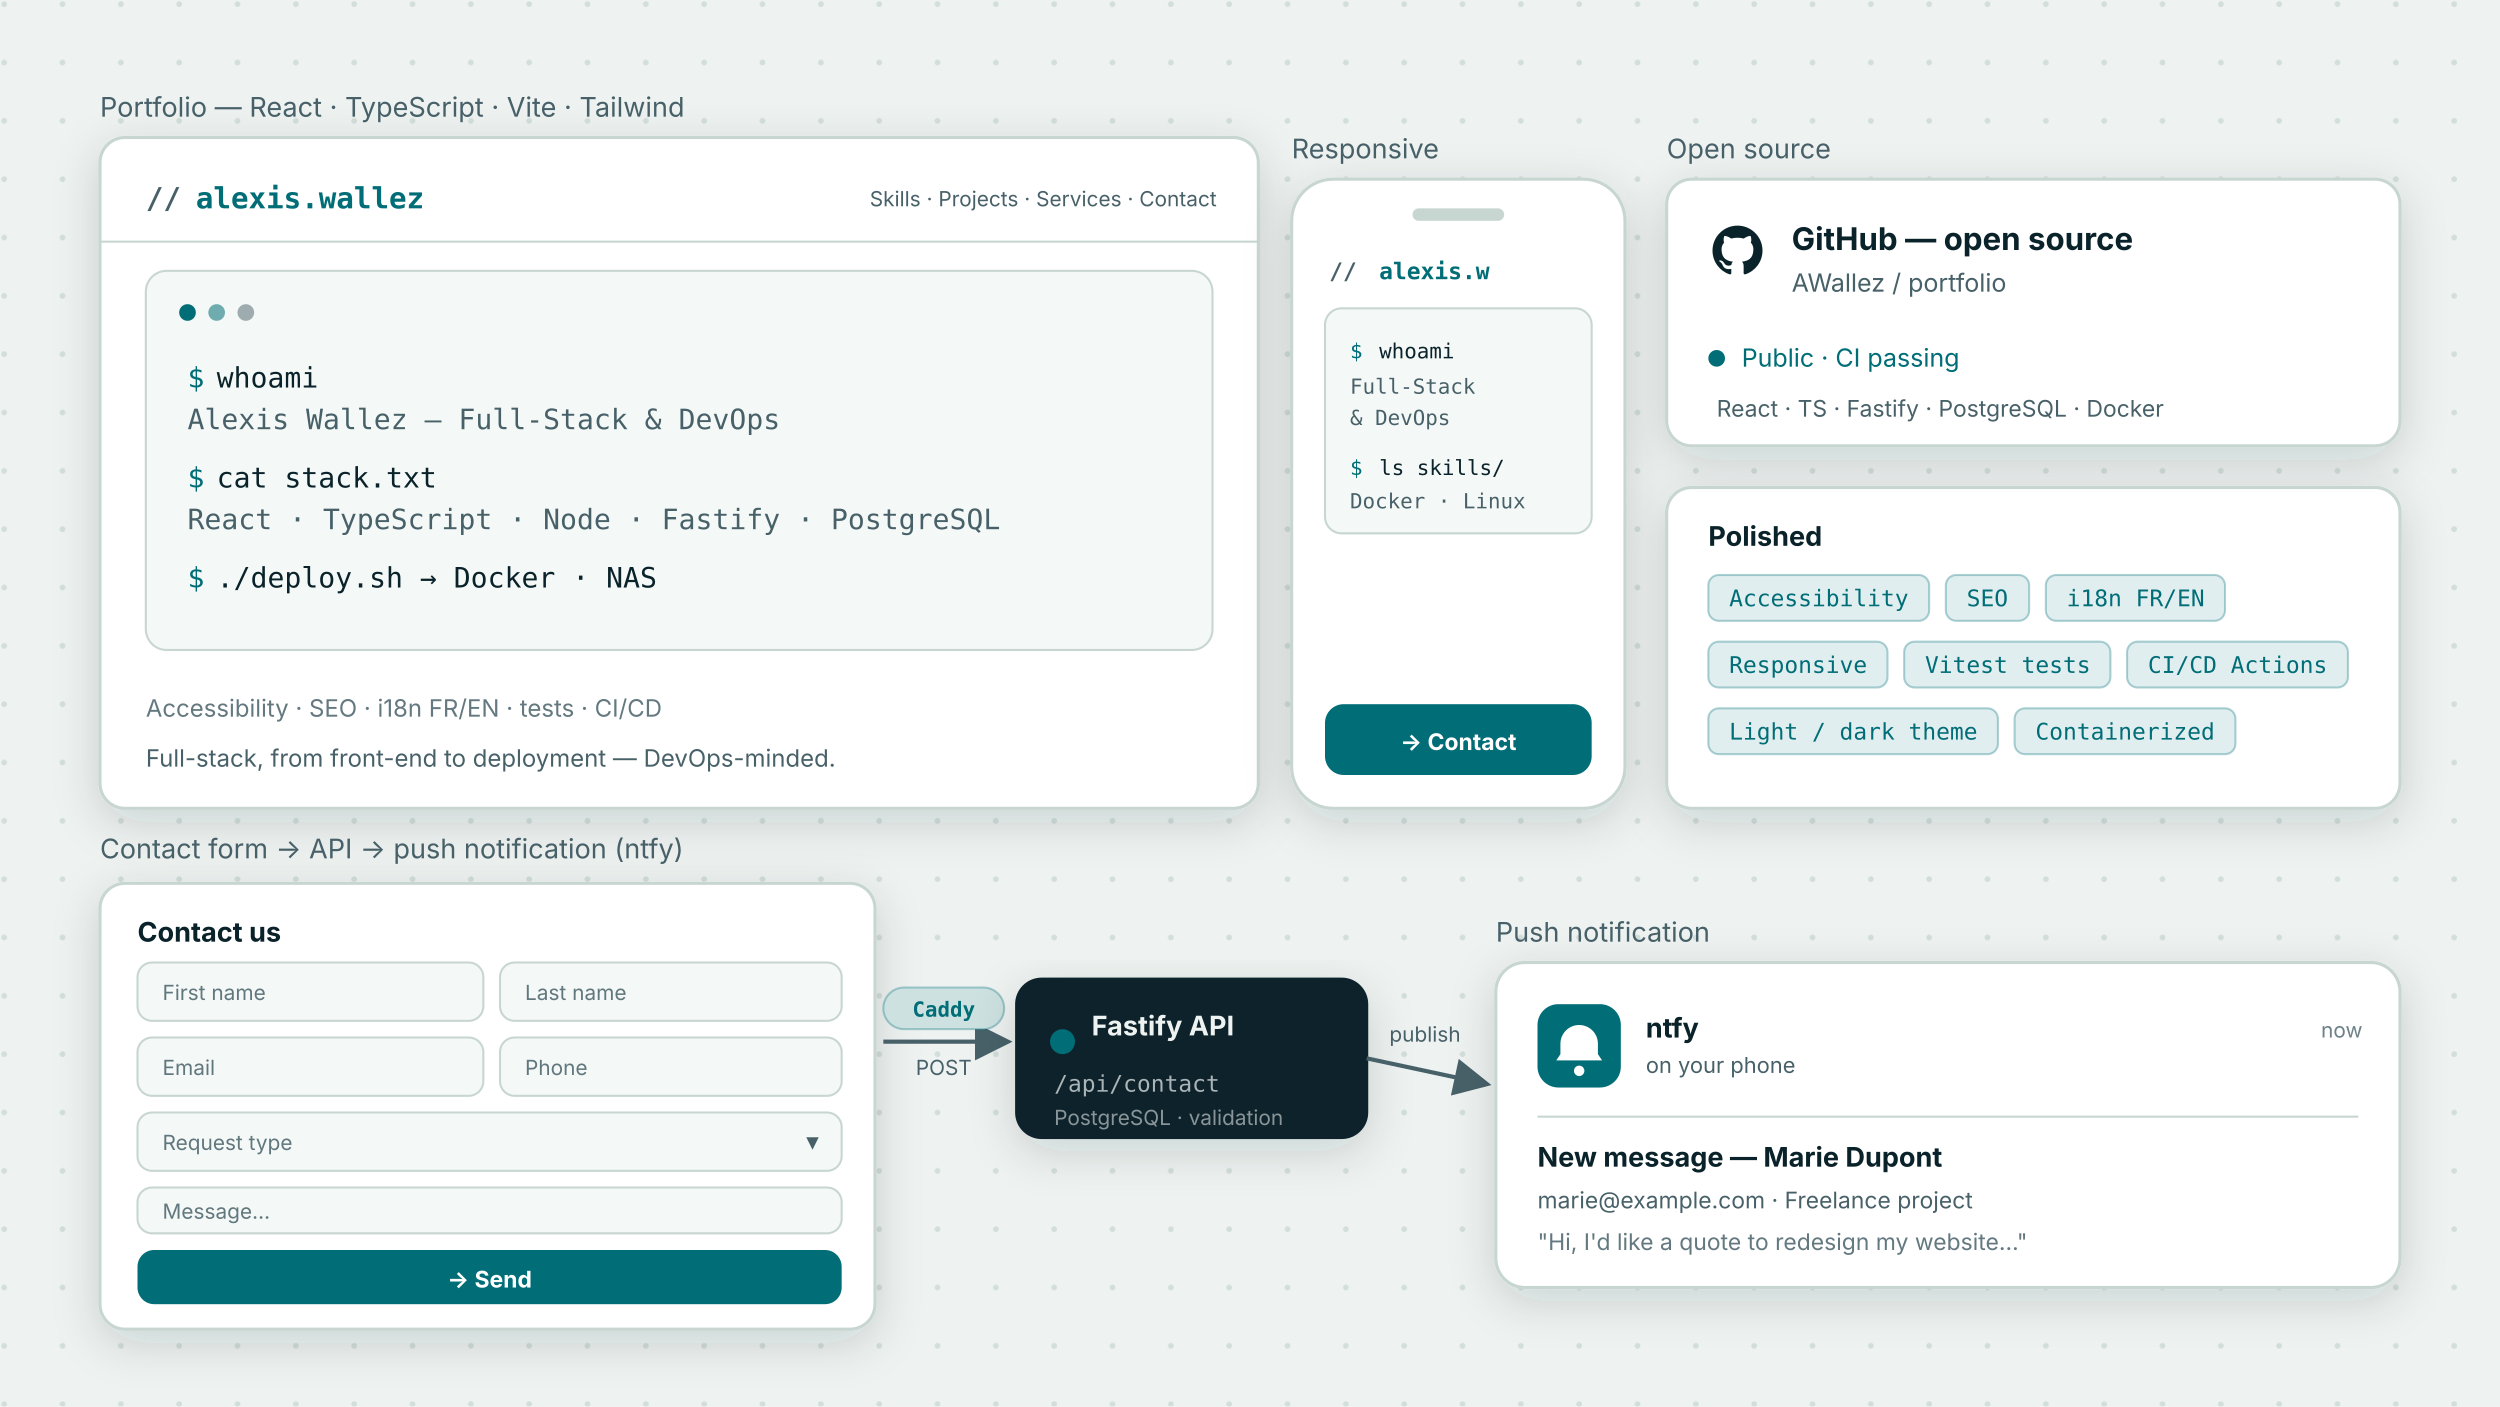
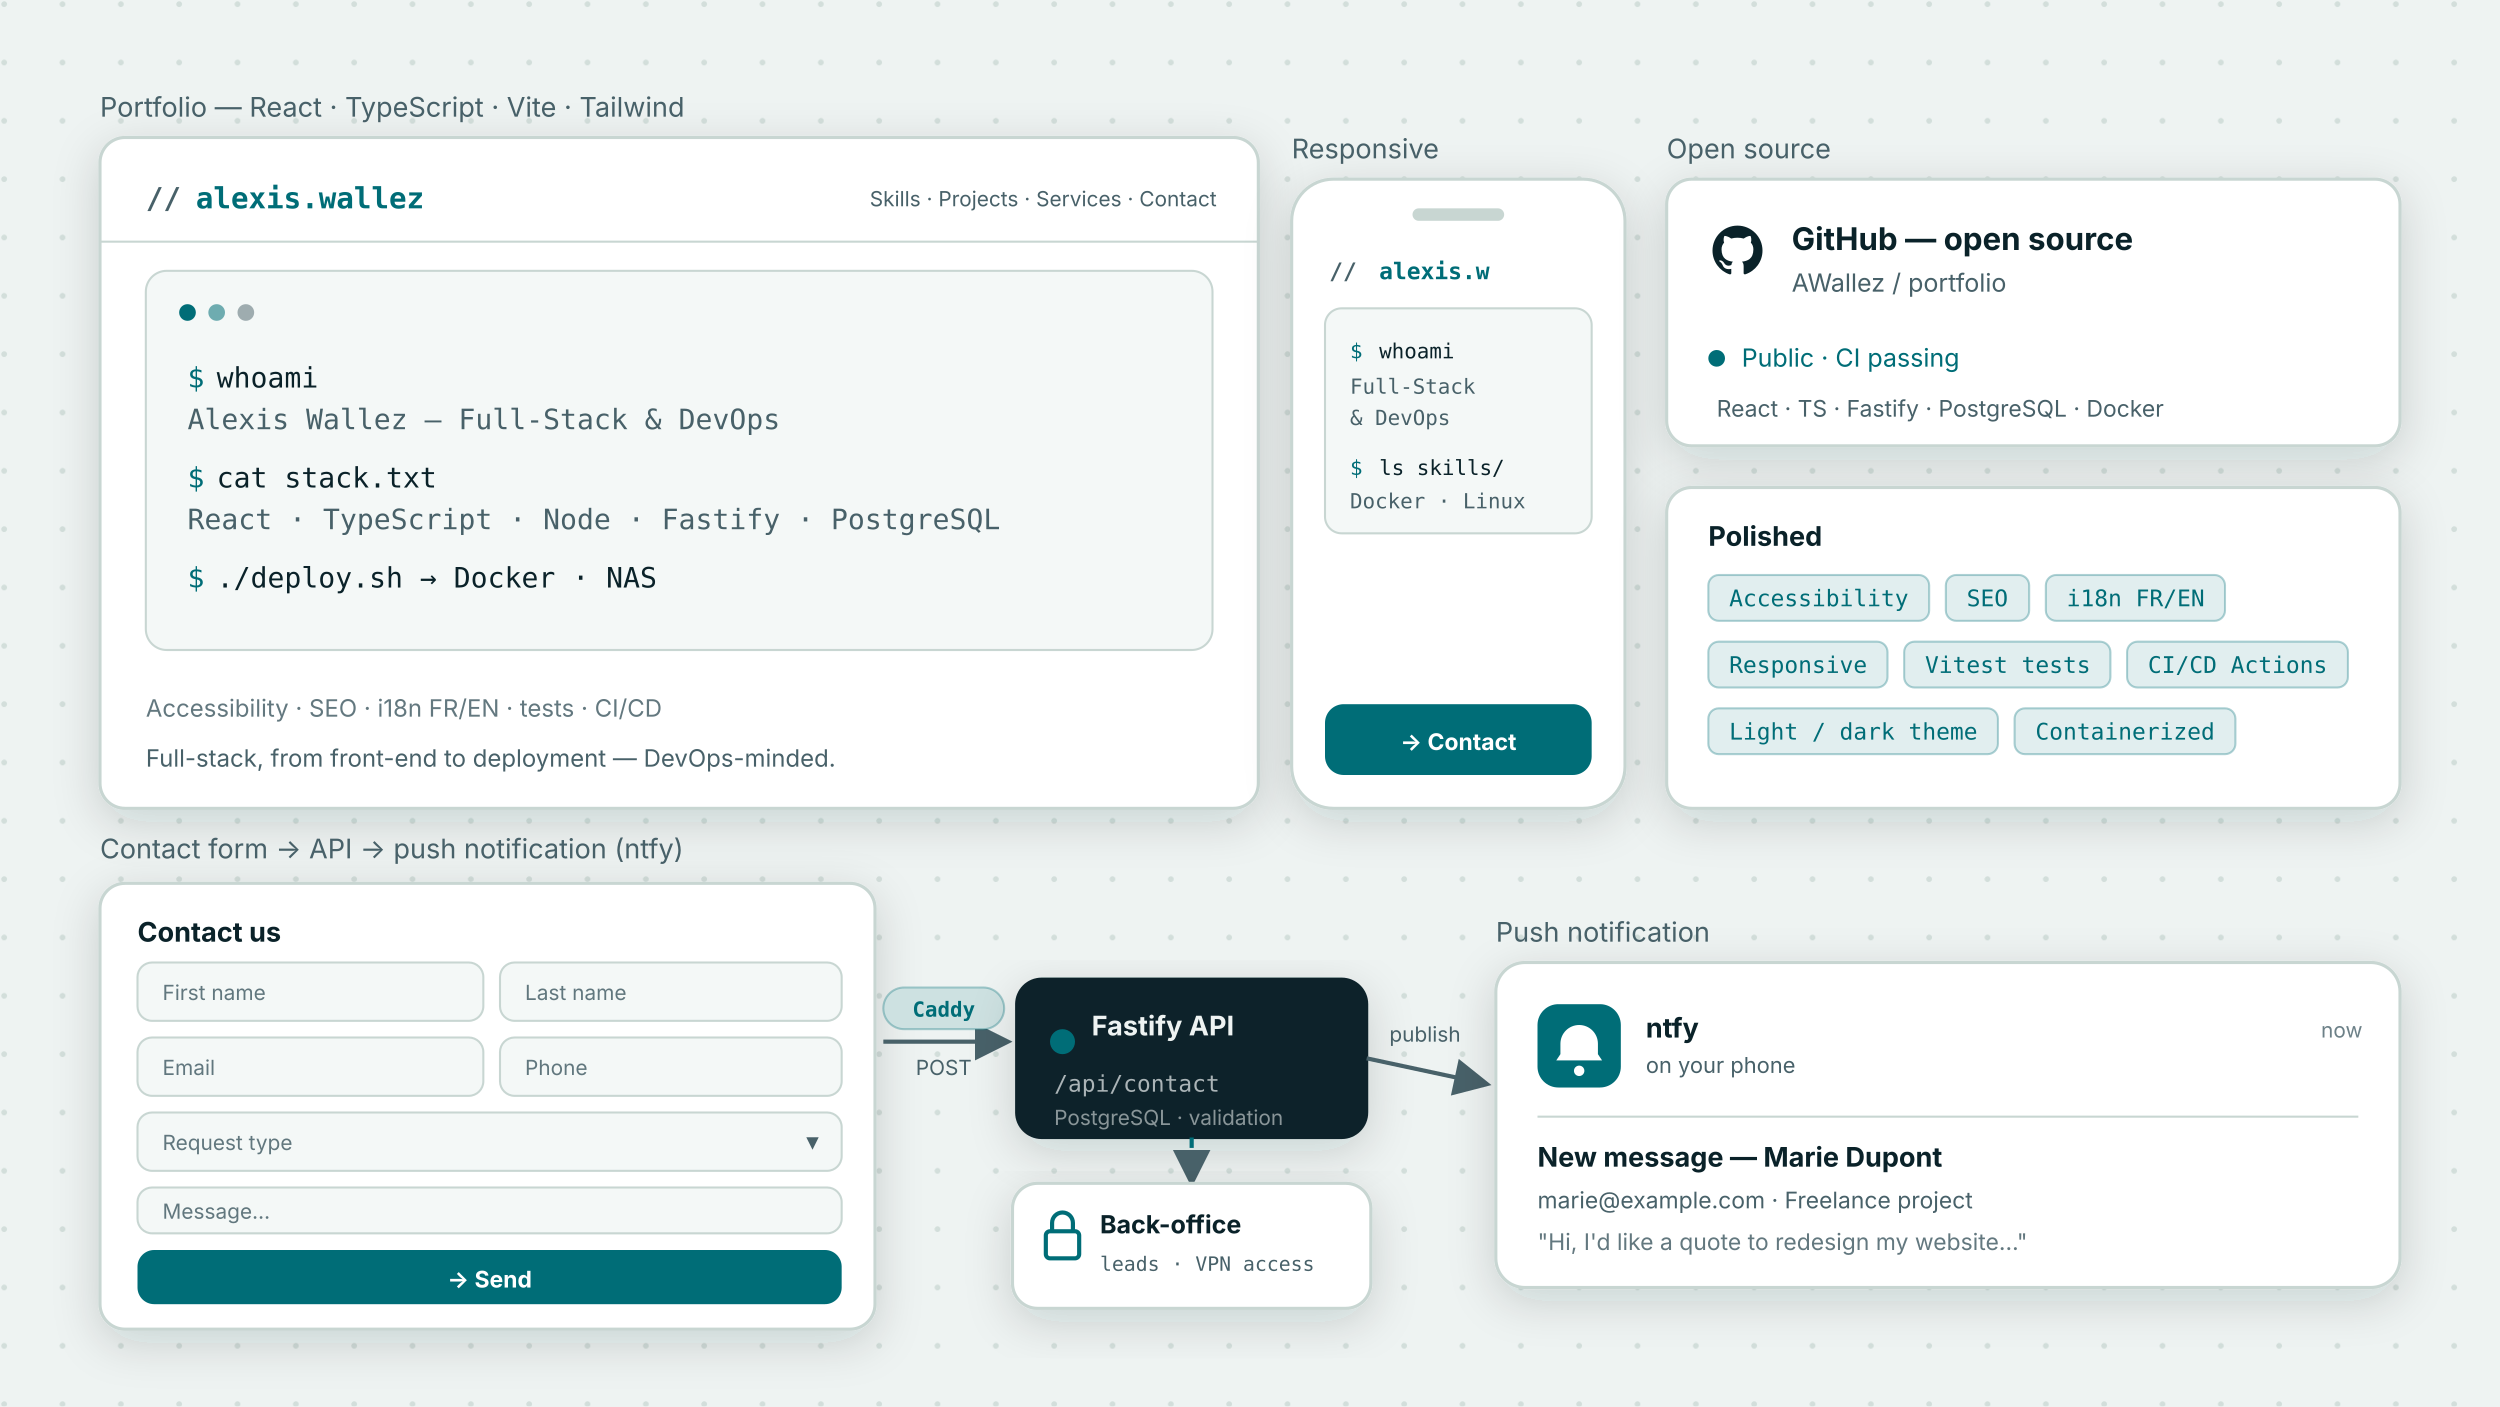
<svg xmlns="http://www.w3.org/2000/svg" width="1200" height="675" viewBox="0 0 1200 675" font-family="'Inter', system-ui, -apple-system, 'Segoe UI', Arial, sans-serif">
  <defs>
    <pattern id="portfolio-light-en-dots" width="28" height="28" patternUnits="userSpaceOnUse">
      <circle cx="2" cy="2" r="1.4" fill="#c8d6d2" fill-opacity="0.7" />
    </pattern>
    <filter id="portfolio-light-en-sh" x="-20%" y="-20%" width="140%" height="160%">
      <feDropShadow dx="0" dy="6" stdDeviation="11" flood-color="#0a2229" flood-opacity="0.16" />
    </filter>
    <marker id="portfolio-light-en-arrow" markerWidth="9" markerHeight="9" refX="7" refY="4.5" orient="auto">
      <path d="M0 0 L9 4.5 L0 9 z" fill="#486169" />
    </marker>
  </defs>
  <rect width="1200" height="675" fill="#eef3f2" />
  <rect width="1200" height="675" fill="url(#portfolio-light-en-dots)" />
  <text x="48" y="56" font-size="13" fill="#486169" font-weight="normal" font-family="'Inter', system-ui, -apple-system, 'Segoe UI', Arial, sans-serif">Portfolio — React · TypeScript · Vite · Tailwind</text>
  <g filter="url(#portfolio-light-en-sh)">
    <rect x="48" y="66" width="556" height="322" rx="12" fill="#ffffff" stroke="#c8d6d2" stroke-width="1.5" />
  </g>
  <text x="70" y="100" font-size="14" fill="#486169" font-weight="bold" font-family="'JetBrains Mono', ui-monospace, SFMono-Regular, Menlo, Consolas, monospace">// </text>
  <text x="94" y="100" font-size="14" fill="#006d77" font-weight="bold" font-family="'JetBrains Mono', ui-monospace, SFMono-Regular, Menlo, Consolas, monospace">alexis.wallez</text>
  <text x="584" y="99" font-size="10" fill="#486169" font-weight="normal" font-family="'Inter', system-ui, -apple-system, 'Segoe UI', Arial, sans-serif" text-anchor="end">Skills · Projects · Services · Contact</text>
  <line x1="48" y1="116" x2="604" y2="116" stroke="#c8d6d2" />
  <rect x="70" y="130" width="512" height="182" rx="10" fill="#f4f8f7" stroke="#c8d6d2" />
  <circle cx="90" cy="150" r="4" fill="#006d77" />
  <circle cx="104" cy="150" r="4" fill="#006d77" fill-opacity="0.55" />
  <circle cx="118" cy="150" r="4" fill="#486169" fill-opacity="0.5" />
  <text x="90" y="186" font-size="13.5" fill="#006d77" font-weight="normal" font-family="'JetBrains Mono', ui-monospace, SFMono-Regular, Menlo, Consolas, monospace">$ </text>
  <text x="104" y="186" font-size="13.5" fill="#0a2229" font-weight="normal" font-family="'JetBrains Mono', ui-monospace, SFMono-Regular, Menlo, Consolas, monospace">whoami</text>
  <text x="90" y="206" font-size="13.5" fill="#486169" font-weight="normal" font-family="'JetBrains Mono', ui-monospace, SFMono-Regular, Menlo, Consolas, monospace">Alexis Wallez — Full-Stack &amp; DevOps</text>
  <text x="90" y="234" font-size="13.5" fill="#006d77" font-weight="normal" font-family="'JetBrains Mono', ui-monospace, SFMono-Regular, Menlo, Consolas, monospace">$ </text>
  <text x="104" y="234" font-size="13.5" fill="#0a2229" font-weight="normal" font-family="'JetBrains Mono', ui-monospace, SFMono-Regular, Menlo, Consolas, monospace">cat stack.txt</text>
  <text x="90" y="254" font-size="13.5" fill="#486169" font-weight="normal" font-family="'JetBrains Mono', ui-monospace, SFMono-Regular, Menlo, Consolas, monospace">React · TypeScript · Node · Fastify · PostgreSQL</text>
  <text x="90" y="282" font-size="13.5" fill="#006d77" font-weight="normal" font-family="'JetBrains Mono', ui-monospace, SFMono-Regular, Menlo, Consolas, monospace">$ </text>
  <text x="104" y="282" font-size="13.5" fill="#0a2229" font-weight="normal" font-family="'JetBrains Mono', ui-monospace, SFMono-Regular, Menlo, Consolas, monospace">./deploy.sh → Docker · NAS</text>
  <text x="70" y="344" font-size="11.5" fill="#486169" fill-opacity="0.85" font-weight="normal" font-family="'Inter', system-ui, -apple-system, 'Segoe UI', Arial, sans-serif">Accessibility · SEO · i18n FR/EN · tests · CI/CD</text>
  <text x="70" y="368" font-size="11.5" fill="#486169" font-weight="normal" font-family="'Inter', system-ui, -apple-system, 'Segoe UI', Arial, sans-serif">Full-stack, from front-end to deployment — DevOps-minded.</text>
  <text x="620" y="76" font-size="13" fill="#486169" font-weight="normal" font-family="'Inter', system-ui, -apple-system, 'Segoe UI', Arial, sans-serif">Responsive</text>
  <g filter="url(#portfolio-light-en-sh)">
    <rect x="620" y="86" width="160" height="302" rx="20" fill="#ffffff" stroke="#c8d6d2" stroke-width="1.5" />
  </g>
  <rect x="678" y="100" width="44" height="6" rx="3" fill="#c8d6d2" />
  <text x="638" y="134" font-size="11" fill="#486169" font-weight="bold" font-family="'JetBrains Mono', ui-monospace, SFMono-Regular, Menlo, Consolas, monospace">// </text>
  <text x="662" y="134" font-size="11" fill="#006d77" font-weight="bold" font-family="'JetBrains Mono', ui-monospace, SFMono-Regular, Menlo, Consolas, monospace">alexis.w</text>
  <rect x="636" y="148" width="128" height="108" rx="8" fill="#f4f8f7" stroke="#c8d6d2" />
  <text x="648" y="172" font-size="10" fill="#006d77" font-weight="normal" font-family="'JetBrains Mono', ui-monospace, SFMono-Regular, Menlo, Consolas, monospace">$ </text>
  <text x="662" y="172" font-size="10" fill="#0a2229" font-weight="normal" font-family="'JetBrains Mono', ui-monospace, SFMono-Regular, Menlo, Consolas, monospace">whoami</text>
  <text x="648" y="189" font-size="10" fill="#486169" font-weight="normal" font-family="'JetBrains Mono', ui-monospace, SFMono-Regular, Menlo, Consolas, monospace">Full-Stack</text>
  <text x="648" y="204" font-size="10" fill="#486169" font-weight="normal" font-family="'JetBrains Mono', ui-monospace, SFMono-Regular, Menlo, Consolas, monospace">&amp; DevOps</text>
  <text x="648" y="228" font-size="10" fill="#006d77" font-weight="normal" font-family="'JetBrains Mono', ui-monospace, SFMono-Regular, Menlo, Consolas, monospace">$ </text>
  <text x="662" y="228" font-size="10" fill="#0a2229" font-weight="normal" font-family="'JetBrains Mono', ui-monospace, SFMono-Regular, Menlo, Consolas, monospace">ls skills/</text>
  <text x="648" y="244" font-size="10" fill="#486169" font-weight="normal" font-family="'JetBrains Mono', ui-monospace, SFMono-Regular, Menlo, Consolas, monospace">Docker · Linux</text>
  <rect x="636" y="338" width="128" height="34" rx="9" fill="#006d77" />
  <text x="700" y="360" font-size="11" fill="#ffffff" font-weight="bold" font-family="'Inter', system-ui, -apple-system, 'Segoe UI', Arial, sans-serif" text-anchor="middle">→ Contact</text>
  <text x="800" y="76" font-size="13" fill="#486169" font-weight="normal" font-family="'Inter', system-ui, -apple-system, 'Segoe UI', Arial, sans-serif">Open source</text>
  <g filter="url(#portfolio-light-en-sh)">
    <rect x="800" y="86" width="352" height="128" rx="12" fill="#ffffff" stroke="#c8d6d2" stroke-width="1.5" />
  </g>
  <path transform="translate(822 108)" d="M12 .297c-6.63 0-12 5.373-12 12 0 5.303 3.438 9.8 8.205 11.385.6.113.82-.258.82-.577 0-.285-.01-1.04-.015-2.04-3.338.724-4.042-1.61-4.042-1.61C4.422 18.07 3.633 17.7 3.633 17.7c-1.087-.744.084-.729.084-.729 1.205.084 1.838 1.236 1.838 1.236 1.07 1.835 2.809 1.305 3.495.998.108-.776.417-1.305.76-1.605-2.665-.3-5.466-1.332-5.466-5.93 0-1.31.465-2.38 1.235-3.22-.135-.303-.54-1.523.105-3.176 0 0 1.005-.322 3.3 1.23.96-.267 1.98-.399 3-.405 1.02.006 2.04.138 3 .405 2.28-1.552 3.285-1.23 3.285-1.23.645 1.653.24 2.873.12 3.176.765.84 1.23 1.91 1.23 3.22 0 4.61-2.805 5.625-5.475 5.92.42.36.81 1.096.81 2.22 0 1.606-.015 2.896-.015 3.286 0 .315.21.69.825.57C20.565 22.092 24 17.592 24 12.297c0-6.627-5.373-12-12-12" fill="#0a2229" />
  <text x="860" y="120" font-size="15" fill="#0a2229" font-weight="bold" font-family="'Inter', system-ui, -apple-system, 'Segoe UI', Arial, sans-serif">GitHub — open source</text>
  <text x="860" y="140" font-size="12" fill="#486169" font-weight="normal" font-family="'Inter', system-ui, -apple-system, 'Segoe UI', Arial, sans-serif">AWallez / portfolio</text>
  <circle cx="824" cy="172" r="4" fill="#006d77" />
  <text x="836" y="176" font-size="12" fill="#006d77" font-weight="normal" font-family="'Inter', system-ui, -apple-system, 'Segoe UI', Arial, sans-serif">Public · CI passing</text>
  <text x="824" y="200" font-size="11" fill="#486169" font-weight="normal" font-family="'Inter', system-ui, -apple-system, 'Segoe UI', Arial, sans-serif">React · TS · Fastify · PostgreSQL · Docker</text>
  <g filter="url(#portfolio-light-en-sh)">
    <rect x="800" y="234" width="352" height="154" rx="12" fill="#ffffff" stroke="#c8d6d2" stroke-width="1.5" />
  </g>
  <text x="820" y="262" font-size="13" fill="#0a2229" font-weight="bold" font-family="'Inter', system-ui, -apple-system, 'Segoe UI', Arial, sans-serif">Polished</text>
  <rect x="820" y="276" width="106" height="22" rx="5" fill="#006d77" fill-opacity="0.12" stroke="#006d77" stroke-opacity="0.32" />
  <text x="830" y="291" font-size="11" fill="#006d77" font-weight="normal" font-family="'JetBrains Mono', ui-monospace, SFMono-Regular, Menlo, Consolas, monospace">Accessibility</text>
  <rect x="934" y="276" width="40" height="22" rx="5" fill="#006d77" fill-opacity="0.12" stroke="#006d77" stroke-opacity="0.32" />
  <text x="944" y="291" font-size="11" fill="#006d77" font-weight="normal" font-family="'JetBrains Mono', ui-monospace, SFMono-Regular, Menlo, Consolas, monospace">SEO</text>
  <rect x="982" y="276" width="86" height="22" rx="5" fill="#006d77" fill-opacity="0.12" stroke="#006d77" stroke-opacity="0.32" />
  <text x="992" y="291" font-size="11" fill="#006d77" font-weight="normal" font-family="'JetBrains Mono', ui-monospace, SFMono-Regular, Menlo, Consolas, monospace">i18n FR/EN</text>
  <rect x="820" y="308" width="86" height="22" rx="5" fill="#006d77" fill-opacity="0.12" stroke="#006d77" stroke-opacity="0.32" />
  <text x="830" y="323" font-size="11" fill="#006d77" font-weight="normal" font-family="'JetBrains Mono', ui-monospace, SFMono-Regular, Menlo, Consolas, monospace">Responsive</text>
  <rect x="914" y="308" width="99" height="22" rx="5" fill="#006d77" fill-opacity="0.12" stroke="#006d77" stroke-opacity="0.32" />
  <text x="924" y="323" font-size="11" fill="#006d77" font-weight="normal" font-family="'JetBrains Mono', ui-monospace, SFMono-Regular, Menlo, Consolas, monospace">Vitest tests</text>
  <rect x="1021" y="308" width="106" height="22" rx="5" fill="#006d77" fill-opacity="0.12" stroke="#006d77" stroke-opacity="0.32" />
  <text x="1031" y="323" font-size="11" fill="#006d77" font-weight="normal" font-family="'JetBrains Mono', ui-monospace, SFMono-Regular, Menlo, Consolas, monospace">CI/CD Actions</text>
  <rect x="820" y="340" width="139" height="22" rx="5" fill="#006d77" fill-opacity="0.12" stroke="#006d77" stroke-opacity="0.32" />
  <text x="830" y="355" font-size="11" fill="#006d77" font-weight="normal" font-family="'JetBrains Mono', ui-monospace, SFMono-Regular, Menlo, Consolas, monospace">Light / dark theme</text>
  <rect x="967" y="340" width="106" height="22" rx="5" fill="#006d77" fill-opacity="0.12" stroke="#006d77" stroke-opacity="0.32" />
  <text x="977" y="355" font-size="11" fill="#006d77" font-weight="normal" font-family="'JetBrains Mono', ui-monospace, SFMono-Regular, Menlo, Consolas, monospace">Containerized</text>
  <text x="48" y="412" font-size="13" fill="#486169" font-weight="normal" font-family="'Inter', system-ui, -apple-system, 'Segoe UI', Arial, sans-serif">Contact form → API → push notification (ntfy)</text>
  <g filter="url(#portfolio-light-en-sh)">
    <rect x="48" y="424" width="372" height="214" rx="12" fill="#ffffff" stroke="#c8d6d2" stroke-width="1.5" />
  </g>
  <text x="66" y="452" font-size="13" fill="#0a2229" font-weight="bold" font-family="'Inter', system-ui, -apple-system, 'Segoe UI', Arial, sans-serif">Contact us</text>
  <rect x="66" y="462" width="166" height="28" rx="7" fill="#f4f8f7" stroke="#c8d6d2" />
  <text x="78" y="480" font-size="10" fill="#486169" fill-opacity="0.85" font-weight="normal" font-family="'Inter', system-ui, -apple-system, 'Segoe UI', Arial, sans-serif">First name</text>
  <rect x="240" y="462" width="164" height="28" rx="7" fill="#f4f8f7" stroke="#c8d6d2" />
  <text x="252" y="480" font-size="10" fill="#486169" fill-opacity="0.85" font-weight="normal" font-family="'Inter', system-ui, -apple-system, 'Segoe UI', Arial, sans-serif">Last name</text>
  <rect x="66" y="498" width="166" height="28" rx="7" fill="#f4f8f7" stroke="#c8d6d2" />
  <text x="78" y="516" font-size="10" fill="#486169" fill-opacity="0.85" font-weight="normal" font-family="'Inter', system-ui, -apple-system, 'Segoe UI', Arial, sans-serif">Email</text>
  <rect x="240" y="498" width="164" height="28" rx="7" fill="#f4f8f7" stroke="#c8d6d2" />
  <text x="252" y="516" font-size="10" fill="#486169" fill-opacity="0.85" font-weight="normal" font-family="'Inter', system-ui, -apple-system, 'Segoe UI', Arial, sans-serif">Phone</text>
  <rect x="66" y="534" width="338" height="28" rx="7" fill="#f4f8f7" stroke="#c8d6d2" />
  <text x="78" y="552" font-size="10" fill="#486169" fill-opacity="0.85" font-weight="normal" font-family="'Inter', system-ui, -apple-system, 'Segoe UI', Arial, sans-serif">Request type</text>
  <text x="390" y="552" font-size="12" fill="#486169" font-weight="normal" font-family="'Inter', system-ui, -apple-system, 'Segoe UI', Arial, sans-serif" text-anchor="middle">▾</text>
  <rect x="66" y="570" width="338" height="22" rx="7" fill="#f4f8f7" stroke="#c8d6d2" />
  <text x="78" y="585" font-size="10" fill="#486169" fill-opacity="0.85" font-weight="normal" font-family="'Inter', system-ui, -apple-system, 'Segoe UI', Arial, sans-serif">Message…</text>
  <rect x="66" y="600" width="338" height="26" rx="8" fill="#006d77" />
  <text x="235" y="618" font-size="11" fill="#ffffff" font-weight="bold" font-family="'Inter', system-ui, -apple-system, 'Segoe UI', Arial, sans-serif" text-anchor="middle">→ Send</text>
  <line x1="424" y1="500" x2="482" y2="500" stroke="#486169" stroke-width="2" marker-end="url(#portfolio-light-en-arrow)" />
  <rect x="424" y="474" width="58" height="20" rx="10" fill="#eef3f2" />
  <rect x="424" y="474" width="58" height="20" rx="10" fill="#006d77" fill-opacity="0.14" stroke="#006d77" stroke-opacity="0.32" />
  <text x="453" y="488" font-size="10" fill="#006d77" font-weight="bold" font-family="'JetBrains Mono', ui-monospace, SFMono-Regular, Menlo, Consolas, monospace" text-anchor="middle">Caddy</text>
  <text x="453" y="516" font-size="10" fill="#486169" font-weight="normal" font-family="'Inter', system-ui, -apple-system, 'Segoe UI', Arial, sans-serif" text-anchor="middle">POST</text>
  <g filter="url(#portfolio-light-en-sh)">
    <rect x="488" y="470" width="168" height="76" rx="12" fill="#0a2229" stroke="#0a2229" stroke-width="1.5" />
  </g>
  <circle cx="510" cy="500" r="6" fill="#006d77" />
  <text x="524" y="497" font-size="13" fill="#eef3f2" font-weight="bold" font-family="'Inter', system-ui, -apple-system, 'Segoe UI', Arial, sans-serif">Fastify API</text>
  <text x="506" y="524" font-size="11" fill="#eef3f2" fill-opacity="0.7" font-weight="normal" font-family="'JetBrains Mono', ui-monospace, SFMono-Regular, Menlo, Consolas, monospace">/api/contact</text>
  <text x="506" y="540" font-size="10" fill="#eef3f2" fill-opacity="0.55" font-weight="normal" font-family="'Inter', system-ui, -apple-system, 'Segoe UI', Arial, sans-serif">PostgreSQL · validation</text>
  <line x1="656" y1="508" x2="712" y2="520" stroke="#486169" stroke-width="2" marker-end="url(#portfolio-light-en-arrow)" />
  <text x="684" y="500" font-size="10" fill="#486169" font-weight="normal" font-family="'Inter', system-ui, -apple-system, 'Segoe UI', Arial, sans-serif" text-anchor="middle">publish</text>
  <text x="718" y="452" font-size="13" fill="#486169" font-weight="normal" font-family="'Inter', system-ui, -apple-system, 'Segoe UI', Arial, sans-serif">Push notification</text>
  <g filter="url(#portfolio-light-en-sh)">
    <rect x="718" y="462" width="434" height="156" rx="14" fill="#ffffff" stroke="#c8d6d2" stroke-width="1.5" />
  </g>
  <rect x="738" y="482" width="40" height="40" rx="10" fill="#006d77" />
  <path d="M758 492 a9 9 0 0 1 9 9 v5 l2 3 h-22 l2 -3 v-5 a9 9 0 0 1 9 -9 z" fill="#ffffff" />
  <circle cx="758" cy="514" r="2.5" fill="#ffffff" />
  <text x="790" y="498" font-size="13" fill="#0a2229" font-weight="bold" font-family="'Inter', system-ui, -apple-system, 'Segoe UI', Arial, sans-serif">ntfy</text>
  <text x="790" y="515" font-size="10.5" fill="#486169" font-weight="normal" font-family="'Inter', system-ui, -apple-system, 'Segoe UI', Arial, sans-serif">on your phone</text>
  <text x="1134" y="498" font-size="10" fill="#486169" fill-opacity="0.8" font-weight="normal" font-family="'Inter', system-ui, -apple-system, 'Segoe UI', Arial, sans-serif" text-anchor="end">now</text>
  <line x1="738" y1="536" x2="1132" y2="536" stroke="#c8d6d2" />
  <text x="738" y="560" font-size="13" fill="#0a2229" font-weight="bold" font-family="'Inter', system-ui, -apple-system, 'Segoe UI', Arial, sans-serif">New message — Marie Dupont</text>
  <text x="738" y="580" font-size="11" fill="#486169" font-weight="normal" font-family="'Inter', system-ui, -apple-system, 'Segoe UI', Arial, sans-serif">marie@example.com · Freelance project</text>
  <text x="738" y="600" font-size="11" fill="#486169" fill-opacity="0.85" font-weight="normal" font-family="'Inter', system-ui, -apple-system, 'Segoe UI', Arial, sans-serif">"Hi, I'd like a quote to redesign my website…"</text>
+   <path d="M572 546 L572 566" stroke="#006d77" stroke-width="2" stroke-dasharray="5 4" fill="none" marker-end="url(#portfolio-light-en-arrow)" />
+   <g filter="url(#portfolio-light-en-sh)">
+     <rect x="486" y="568" width="172" height="60" rx="12" fill="#ffffff" stroke="#c8d6d2" stroke-width="1.5" />
+   </g>
+   <g stroke="#006d77" stroke-width="2" fill="none">
+     <rect x="502" y="591" width="16" height="13" rx="2" />
+     <path d="M505 591 v-4 a5 5 0 0 1 10 0 v4" />
+   </g>
+   <text x="528" y="592" font-size="12" fill="#0a2229" font-weight="bold" font-family="'Inter', system-ui, -apple-system, 'Segoe UI', Arial, sans-serif">Back-office</text>
+   <text x="528" y="610" font-size="9.5" fill="#486169" font-weight="normal" font-family="'JetBrains Mono', ui-monospace, SFMono-Regular, Menlo, Consolas, monospace">leads · VPN access</text>
</svg>
